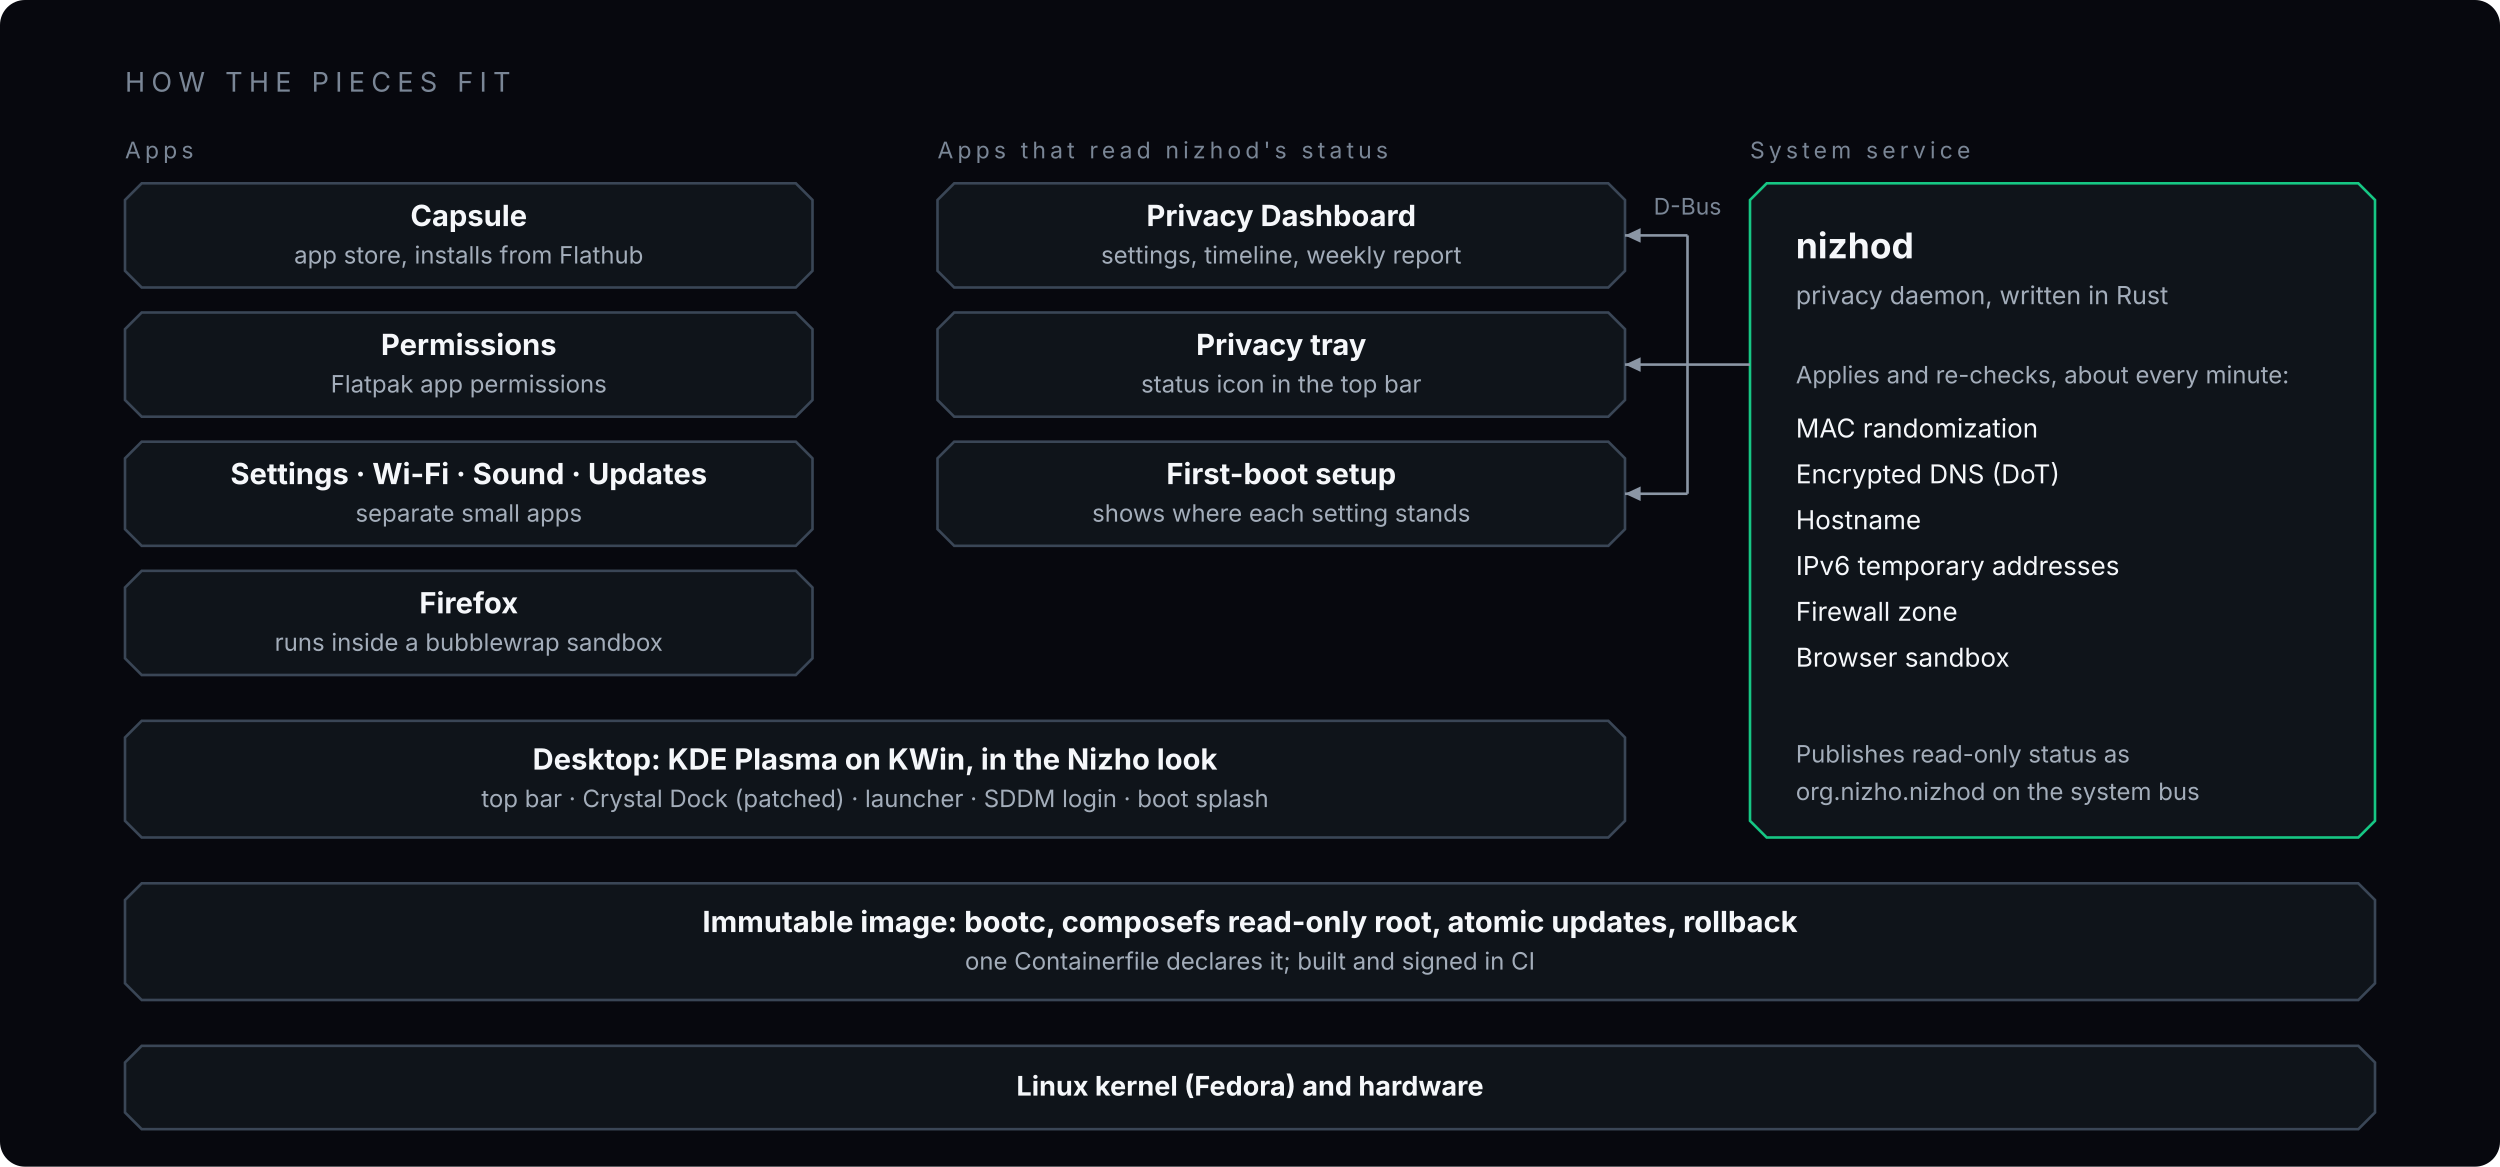
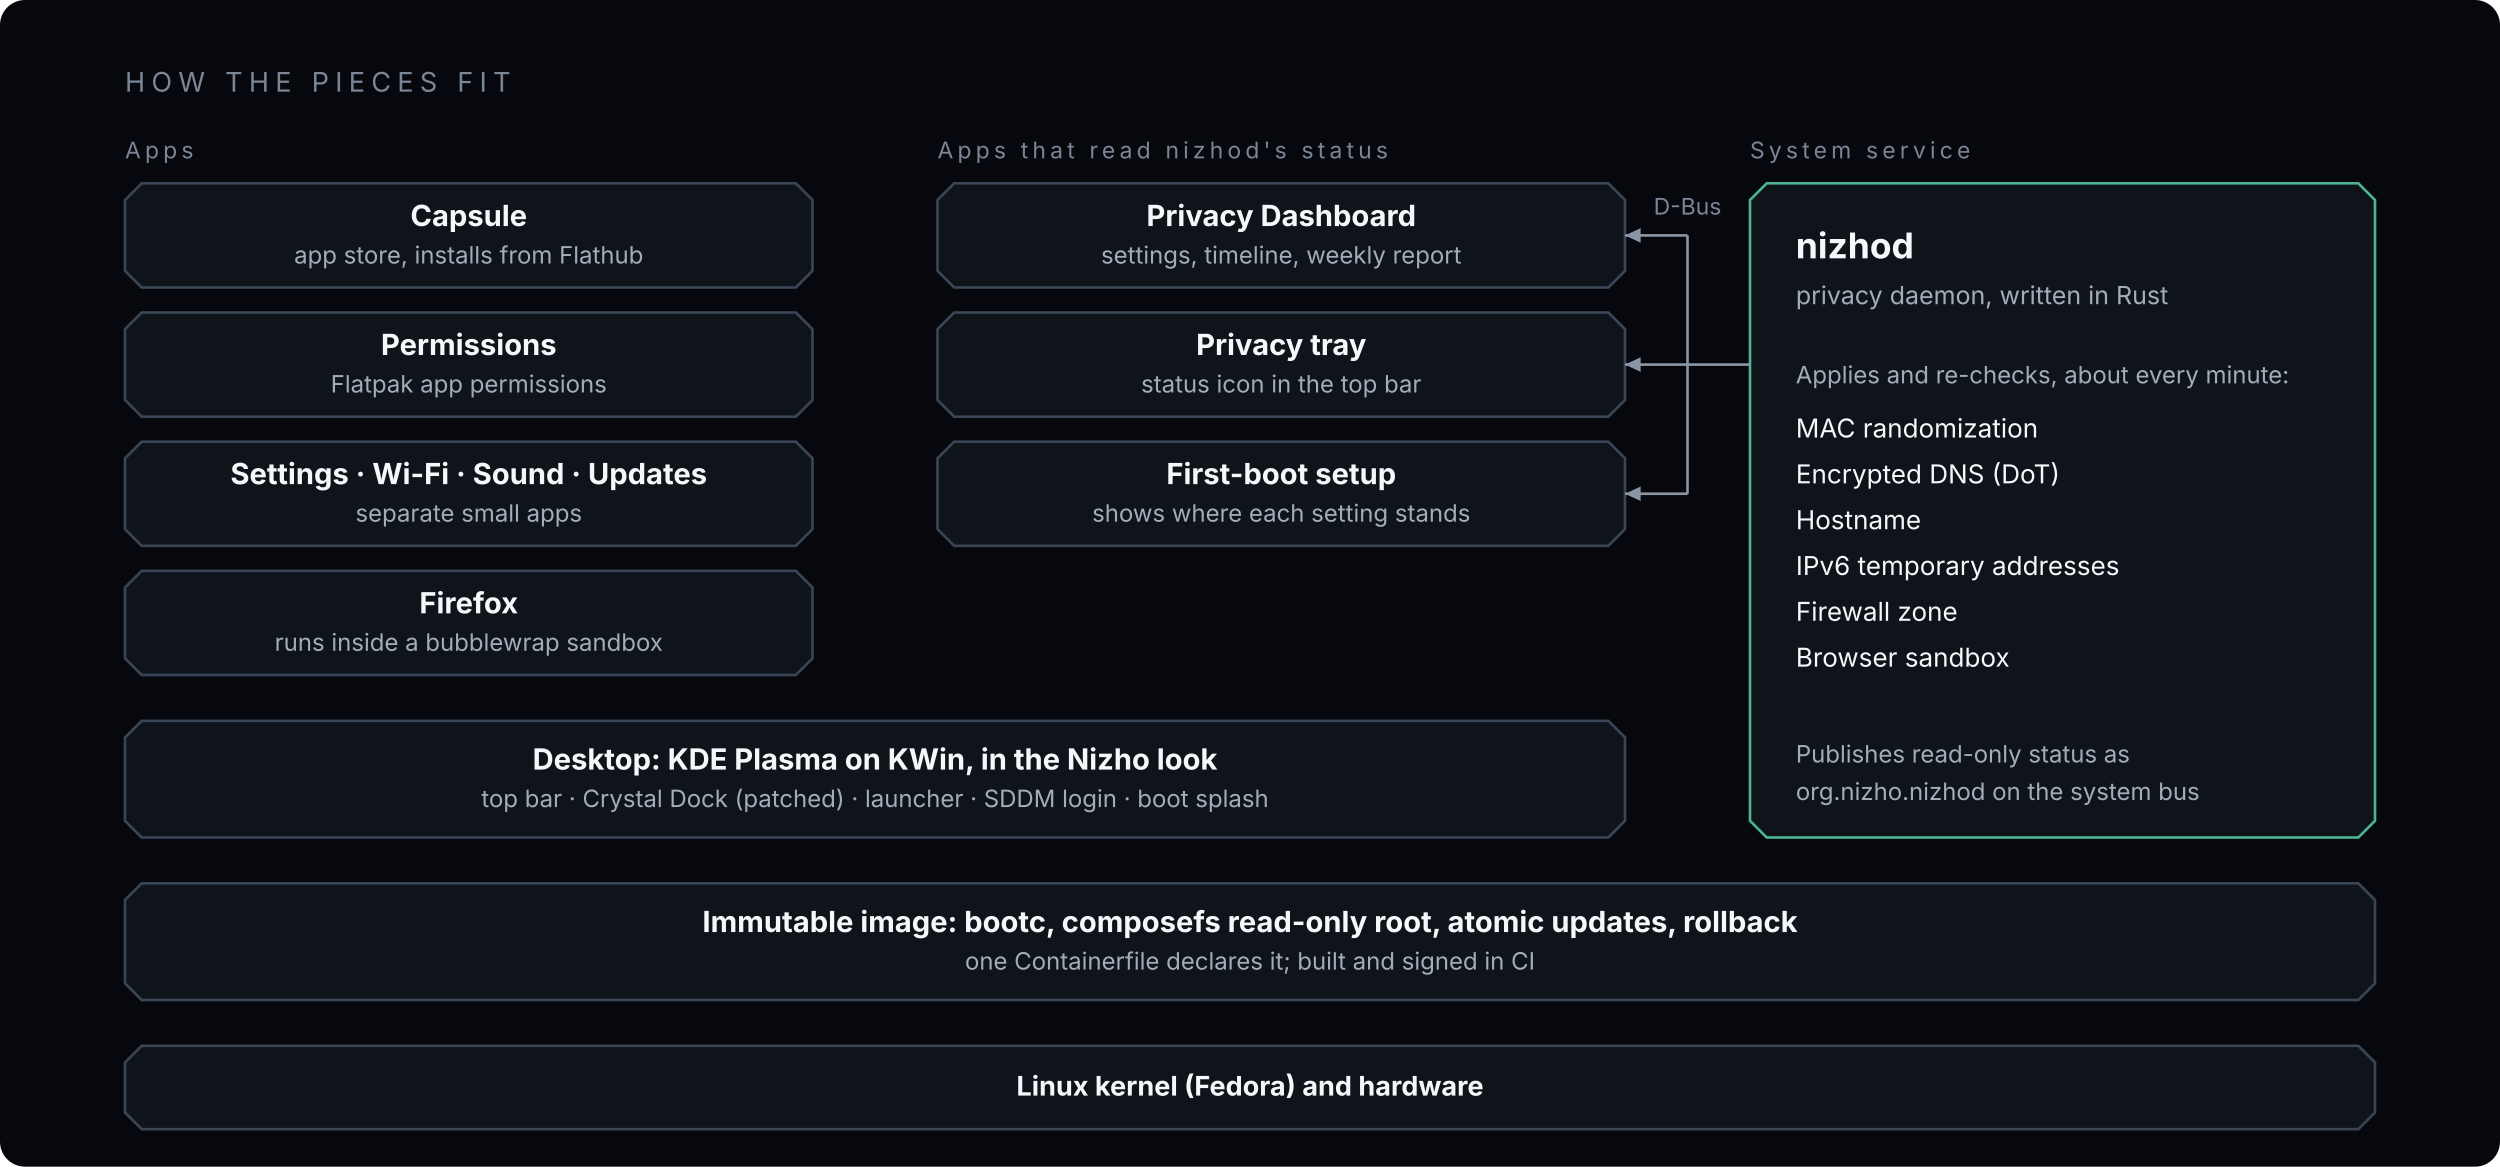
<svg xmlns="http://www.w3.org/2000/svg" width="1200" height="560" viewBox="0 0 1200 560" font-family="Inter, 'Noto Sans', 'Segoe UI', sans-serif">
  <defs>
    <marker id="a" markerWidth="8" markerHeight="8" refX="7.5" refY="4" orient="auto" markerUnits="userSpaceOnUse">
      <path d="M0 0.5L7.5 4L0 7.5Z" fill="#8b96a5" />
    </marker>
  </defs>
  <rect width="1200" height="560" rx="12" fill="#07080e" />
  <text x="60" y="44" text-anchor="start" font-size="13" letter-spacing="3" fill="#7a8696">HOW THE PIECES FIT</text>
  <text x="60" y="76" text-anchor="start" font-size="11" letter-spacing="2" fill="#7a8696">Apps</text>
  <text x="450" y="76" text-anchor="start" font-size="11" letter-spacing="2" fill="#7a8696">Apps that read nizhod's status</text>
  <text x="840" y="76" text-anchor="start" font-size="11" letter-spacing="2" fill="#7a8696">System service</text>
  <path d="M68 88H382L390 96V130L382 138H68L60 130V96Z" fill="#0f141a" stroke="#3a4656" stroke-width="1.25" stroke-linejoin="miter" />
  <text x="225.0" y="108.5" text-anchor="middle" font-size="14" font-weight="700" fill="#f5f7fa">Capsule</text>
  <text x="225.0" y="126.5" text-anchor="middle" font-size="11.5" font-weight="400" fill="#a3adba">app store, installs from Flathub</text>
  <path d="M68 150H382L390 158V192L382 200H68L60 192V158Z" fill="#0f141a" stroke="#3a4656" stroke-width="1.25" stroke-linejoin="miter" />
  <text x="225.0" y="170.4" text-anchor="middle" font-size="14" font-weight="700" fill="#f5f7fa">Permissions</text>
  <text x="225.0" y="188.4" text-anchor="middle" font-size="11.5" font-weight="400" fill="#a3adba">Flatpak app permissions</text>
  <path d="M68 212H382L390 220V254L382 262H68L60 254V220Z" fill="#0f141a" stroke="#3a4656" stroke-width="1.25" stroke-linejoin="miter" />
  <text x="225.0" y="232.4" text-anchor="middle" font-size="14" font-weight="700" fill="#f5f7fa">Settings · Wi-Fi · Sound · Updates</text>
  <text x="225.0" y="250.4" text-anchor="middle" font-size="11.5" font-weight="400" fill="#a3adba">separate small apps</text>
  <path d="M68 274H382L390 282V316L382 324H68L60 316V282Z" fill="#0f141a" stroke="#3a4656" stroke-width="1.25" stroke-linejoin="miter" />
  <text x="225.0" y="294.4" text-anchor="middle" font-size="14" font-weight="700" fill="#f5f7fa">Firefox</text>
  <text x="225.0" y="312.4" text-anchor="middle" font-size="11.5" font-weight="400" fill="#a3adba">runs inside a bubblewrap sandbox</text>
  <path d="M458 88H772L780 96V130L772 138H458L450 130V96Z" fill="#0f141a" stroke="#3a4656" stroke-width="1.25" stroke-linejoin="miter" />
  <text x="615.0" y="108.5" text-anchor="middle" font-size="14" font-weight="700" fill="#f5f7fa">Privacy Dashboard</text>
  <text x="615.0" y="126.5" text-anchor="middle" font-size="11.5" font-weight="400" fill="#a3adba">settings, timeline, weekly report</text>
  <path d="M458 150H772L780 158V192L772 200H458L450 192V158Z" fill="#0f141a" stroke="#3a4656" stroke-width="1.25" stroke-linejoin="miter" />
  <text x="615.0" y="170.4" text-anchor="middle" font-size="14" font-weight="700" fill="#f5f7fa">Privacy tray</text>
  <text x="615.0" y="188.4" text-anchor="middle" font-size="11.5" font-weight="400" fill="#a3adba">status icon in the top bar</text>
  <path d="M458 212H772L780 220V254L772 262H458L450 254V220Z" fill="#0f141a" stroke="#3a4656" stroke-width="1.25" stroke-linejoin="miter" />
  <text x="615.0" y="232.4" text-anchor="middle" font-size="14" font-weight="700" fill="#f5f7fa">First-boot setup</text>
  <text x="615.0" y="250.4" text-anchor="middle" font-size="11.5" font-weight="400" fill="#a3adba">shows where each setting stands</text>
-   <path d="M848 88H1132L1140 96V394L1132 402H848L840 394V96Z" fill="#0f141a" stroke="#16c784" stroke-width="1.25" />
+   <path d="M848 88H1132L1140 96V394L1132 402H848L840 394V96Z" fill="#0f141a" stroke="#4db491" stroke-width="1.25" />
  <text x="862" y="124" text-anchor="start" font-size="17" font-weight="700" fill="#f5f7fa">nizhod</text>
  <text x="862" y="146" text-anchor="start" font-size="12" font-weight="400" fill="#a3adba">privacy daemon, written in Rust</text>
  <text x="862" y="184" text-anchor="start" font-size="11.5" font-weight="400" fill="#a3adba">Applies and re-checks, about every minute:</text>
  <text x="862" y="210" text-anchor="start" font-size="12.5" font-weight="400" fill="#f5f7fa">MAC randomization</text>
  <text x="862" y="232" text-anchor="start" font-size="12.5" font-weight="400" fill="#f5f7fa">Encrypted DNS (DoT)</text>
  <text x="862" y="254" text-anchor="start" font-size="12.5" font-weight="400" fill="#f5f7fa">Hostname</text>
  <text x="862" y="276" text-anchor="start" font-size="12.5" font-weight="400" fill="#f5f7fa">IPv6 temporary addresses</text>
  <text x="862" y="298" text-anchor="start" font-size="12.5" font-weight="400" fill="#f5f7fa">Firewall zone</text>
  <text x="862" y="320" text-anchor="start" font-size="12.5" font-weight="400" fill="#f5f7fa">Browser sandbox</text>
  <text x="862" y="366" text-anchor="start" font-size="11.5" font-weight="400" fill="#a3adba">Publishes read-only status as</text>
  <text x="862" y="384" text-anchor="start" font-size="11.5" font-weight="400" fill="#a3adba">org.nizho.nizhod on the system bus</text>
  <path d="M840 175.0 L810 175.0" fill="none" stroke="#8b96a5" stroke-width="1.25" stroke-linejoin="miter" />
  <path d="M810 113.0 L810 237.0" fill="none" stroke="#8b96a5" stroke-width="1.25" stroke-linejoin="miter" />
  <path d="M810 113.0 L780 113.0" fill="none" stroke="#8b96a5" stroke-width="1.25" stroke-linejoin="miter" marker-end="url(#a)" />
  <path d="M810 175.0 L780 175.0" fill="none" stroke="#8b96a5" stroke-width="1.25" stroke-linejoin="miter" marker-end="url(#a)" />
  <path d="M810 237.0 L780 237.0" fill="none" stroke="#8b96a5" stroke-width="1.25" stroke-linejoin="miter" marker-end="url(#a)" />
  <text x="810" y="103.0" text-anchor="middle" font-size="11" font-weight="400" fill="#7a8696">D-Bus</text>
  <path d="M68 346H772L780 354V394L772 402H68L60 394V354Z" fill="#0f141a" stroke="#3a4656" stroke-width="1.25" stroke-linejoin="miter" />
  <text x="420.0" y="369.4" text-anchor="middle" font-size="14" font-weight="700" fill="#f5f7fa">Desktop: KDE Plasma on KWin, in the Nizho look</text>
  <text x="420.0" y="387.4" text-anchor="middle" font-size="11.5" font-weight="400" fill="#a3adba">top bar · Crystal Dock (patched) · launcher · SDDM login · boot splash</text>
  <path d="M68 424H1132L1140 432V472L1132 480H68L60 472V432Z" fill="#0f141a" stroke="#3a4656" stroke-width="1.25" stroke-linejoin="miter" />
  <text x="600.0" y="447.4" text-anchor="middle" font-size="14" font-weight="700" fill="#f5f7fa">Immutable image: bootc, composefs read-only root, atomic updates, rollback</text>
  <text x="600.0" y="465.4" text-anchor="middle" font-size="11.5" font-weight="400" fill="#a3adba">one Containerfile declares it; built and signed in CI</text>
  <path d="M68 502H1132L1140 510V534L1132 542H68L60 534V510Z" fill="#0f141a" stroke="#3a4656" stroke-width="1.25" stroke-linejoin="miter" />
  <text x="600.0" y="525.9" text-anchor="middle" font-size="13" font-weight="700" fill="#f5f7fa">Linux kernel (Fedora) and hardware</text>
</svg>
